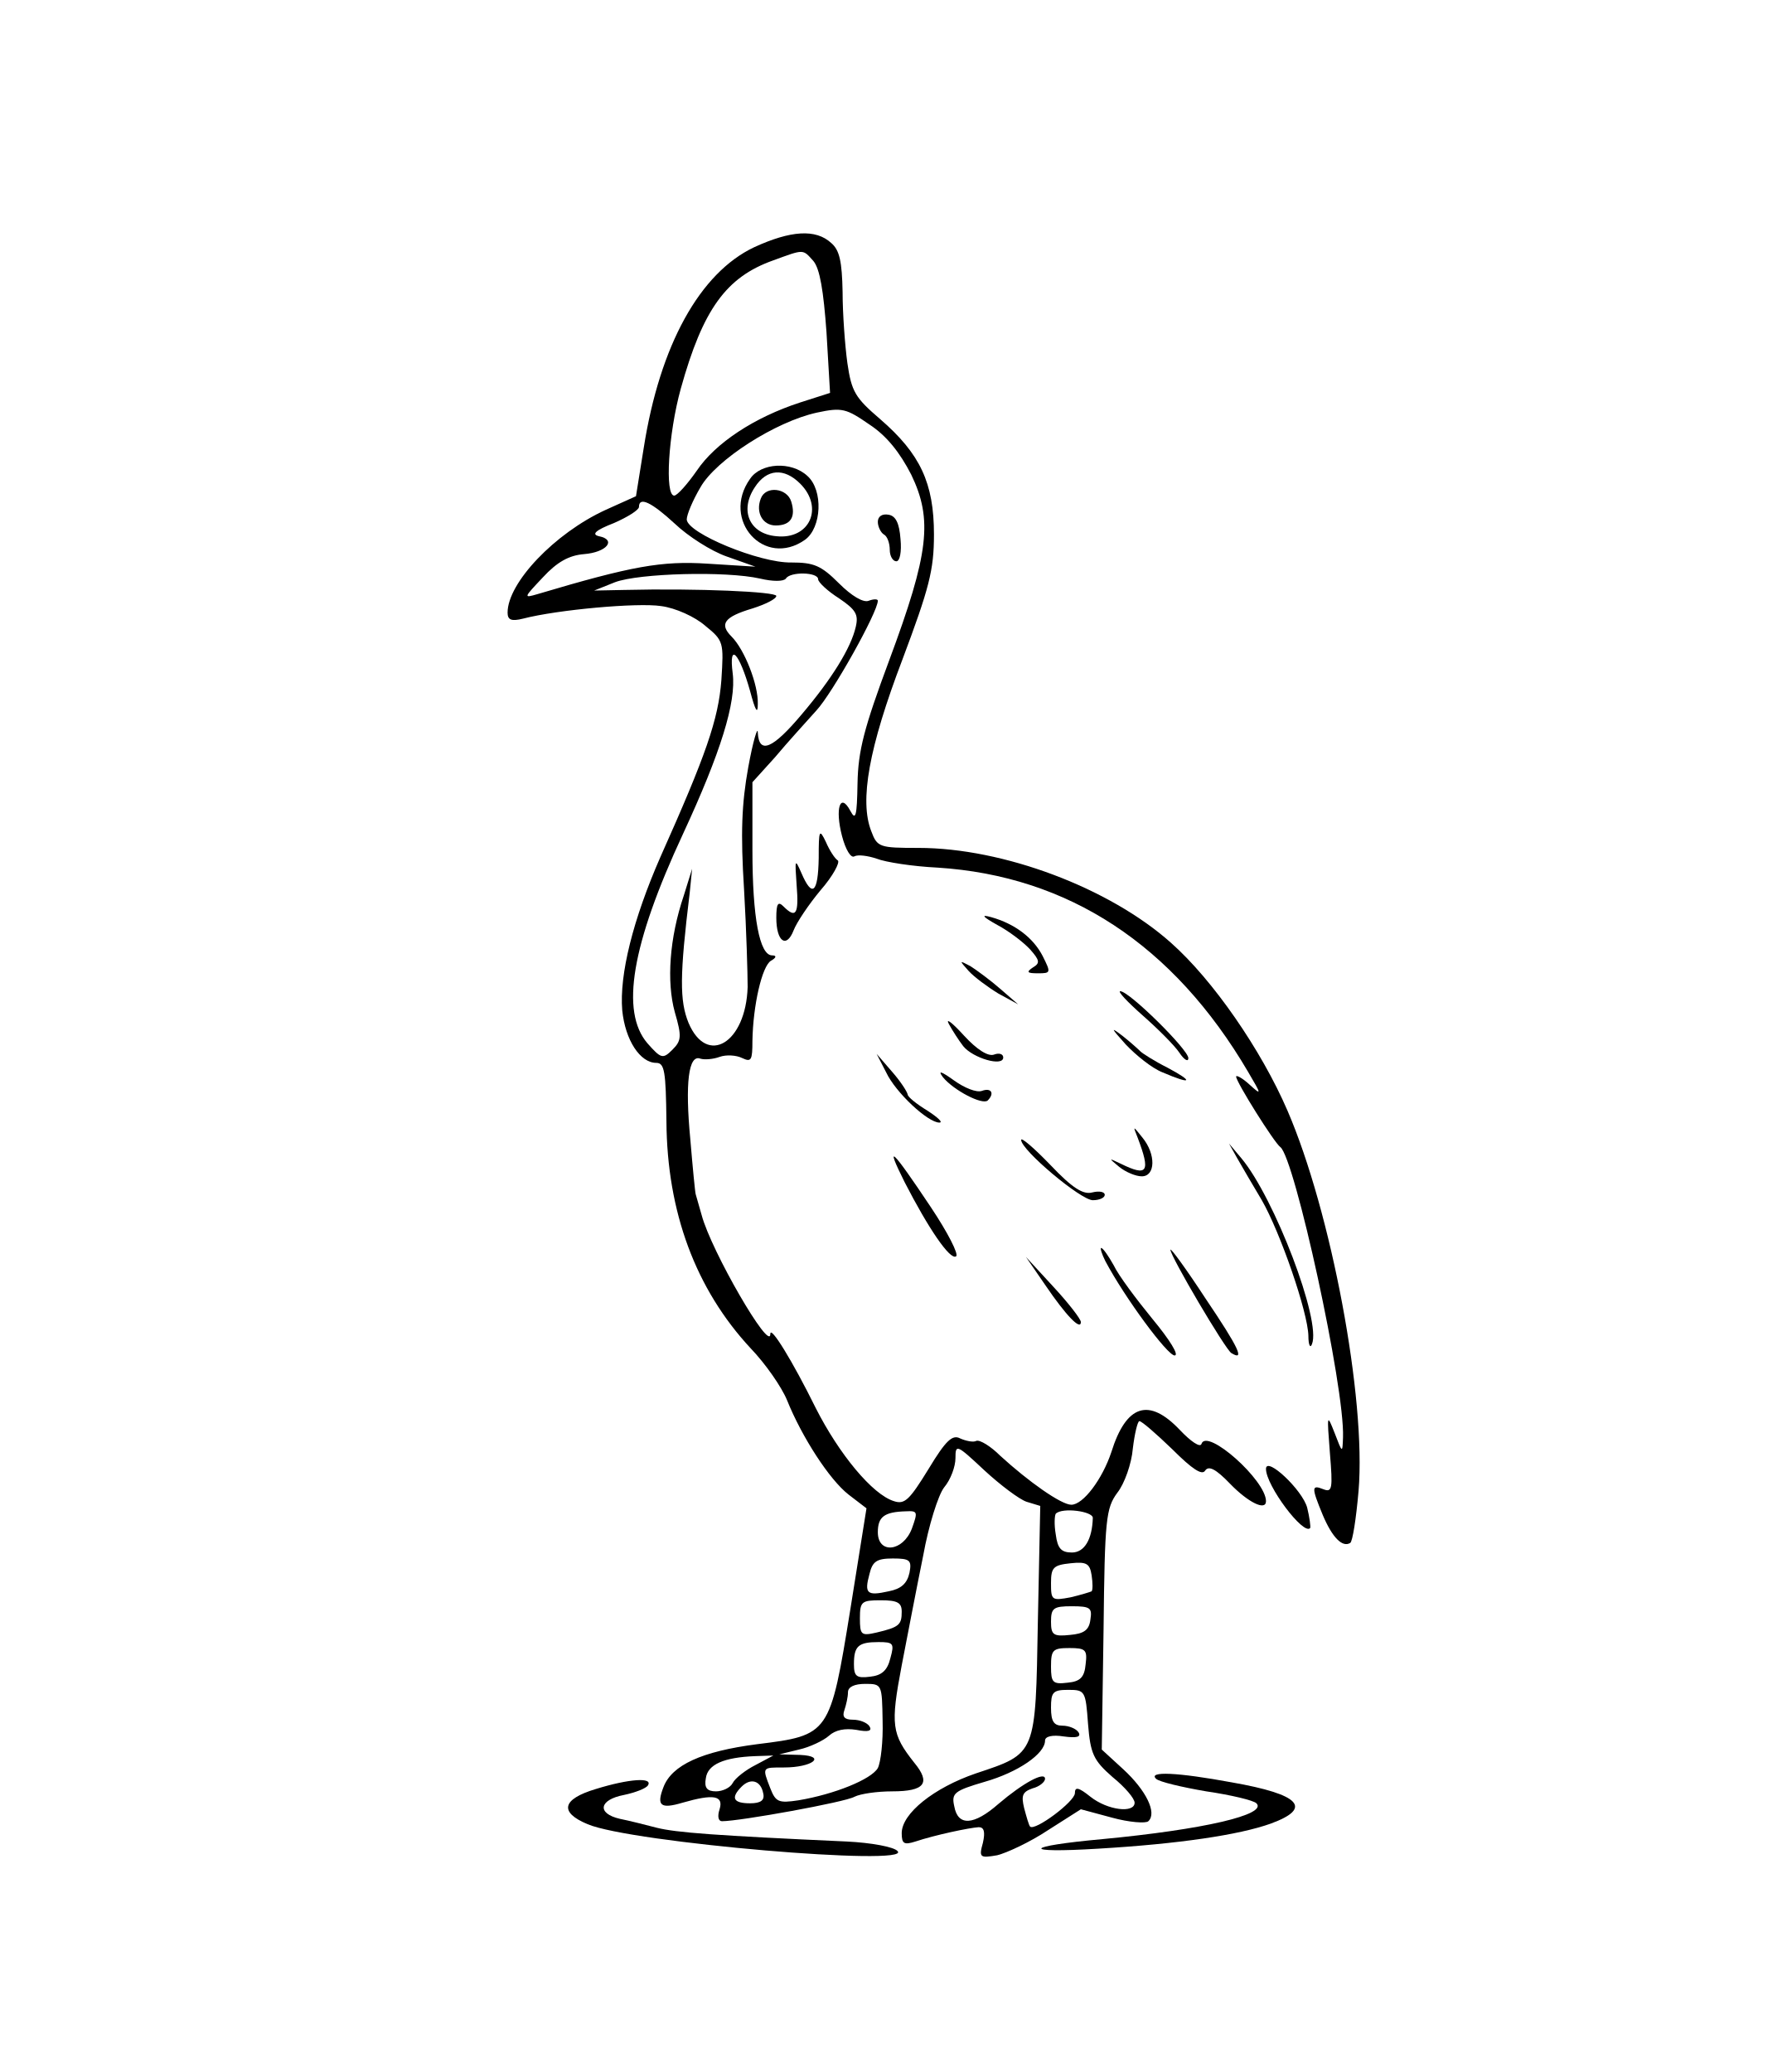
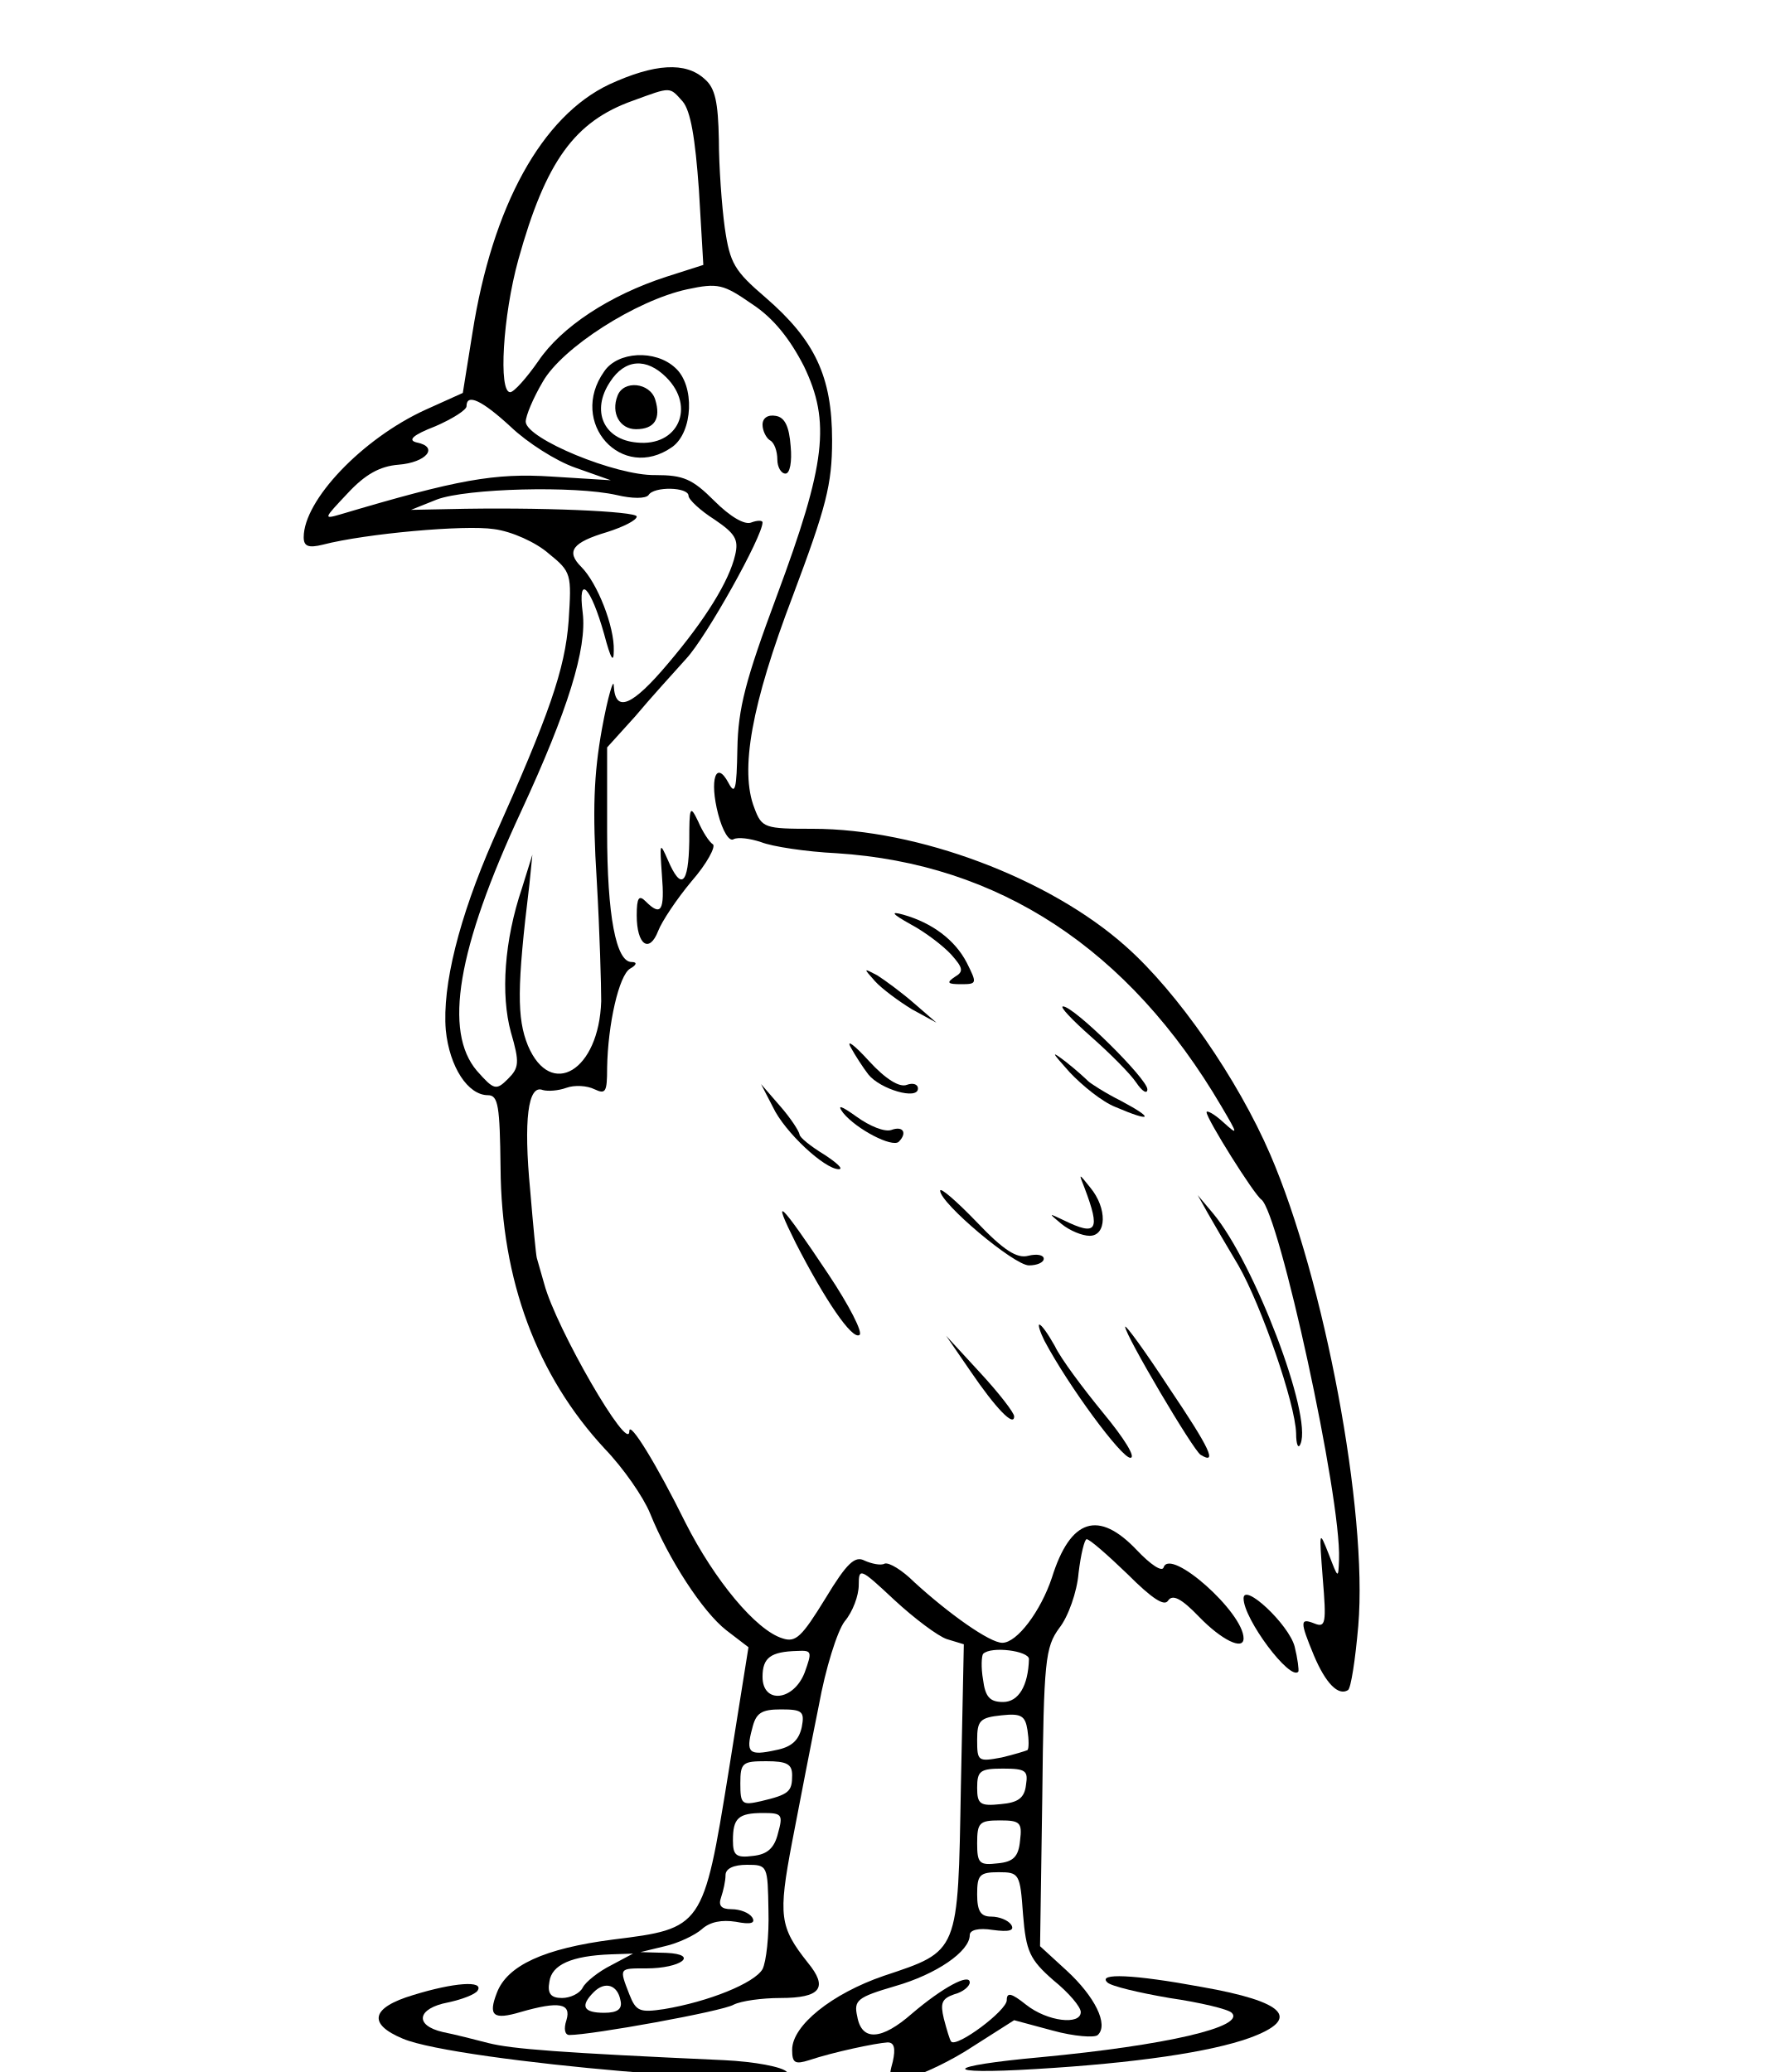
- <svg xmlns="http://www.w3.org/2000/svg" version="1.0" width="300pt" height="347pt" viewBox="0 0 300 347" preserveAspectRatio="xMidYMid meet">
+ <svg xmlns="http://www.w3.org/2000/svg" version="1.0" width="300pt" height="347pt" viewBox="150 30 30  280" preserveAspectRatio="xMidYMid meet">
  <g transform="translate(0,347) scale(0.1,-0.1)" fill="#000000" stroke="none">
    <path d="M1263 3056 c-91 -43 -158 -164 -185 -336 l-13 -81 -51 -23 c-85 -39 -164 -122 -164 -172 0 -12 6 -15 26 -10 58 15 192 27 231 21 24 -3 57 -18 74 -33 31 -25 31 -28 27 -91 -5 -66 -26 -126 -102 -296 -46 -105 -69 -197 -64 -257 5 -50 30 -88 57 -88 14 0 16 -15 17 -98 1 -152 49 -281 141 -380 25 -26 52 -65 61 -87 25 -62 71 -133 103 -158 l30 -23 -27 -169 c-34 -210 -35 -211 -156 -226 -93 -12 -143 -35 -157 -72 -12 -31 -5 -37 32 -26 52 15 69 12 62 -11 -4 -12 -2 -20 4 -20 30 0 207 32 222 41 10 5 38 9 63 9 55 0 65 14 37 48 -38 48 -40 63 -21 163 10 52 26 135 36 184 9 50 25 101 35 114 11 13 19 35 19 49 0 24 2 23 48 -20 27 -25 59 -49 71 -53 l23 -7 -4 -193 c-4 -225 -2 -221 -104 -255 -70 -24 -124 -67 -124 -100 0 -18 4 -20 23 -14 33 11 90 23 106 24 9 0 11 -8 7 -26 -7 -25 -5 -26 24 -21 16 4 55 22 85 42 l55 35 52 -14 c29 -8 57 -10 61 -6 15 14 -4 52 -42 87 l-36 33 3 201 c2 185 4 203 23 229 12 15 24 49 26 74 3 25 8 46 11 46 4 0 28 -21 55 -47 34 -34 50 -44 55 -36 6 9 18 3 42 -22 30 -31 60 -46 60 -29 0 35 -99 123 -108 96 -2 -7 -18 4 -36 23 -52 55 -90 43 -115 -37 -15 -45 -47 -88 -67 -88 -17 0 -72 39 -119 82 -16 16 -34 27 -40 25 -5 -3 -18 0 -27 4 -13 7 -24 -3 -53 -51 -32 -52 -40 -60 -58 -54 -36 11 -92 79 -131 156 -39 79 -76 139 -76 124 0 -32 -99 139 -115 199 -5 17 -9 32 -10 35 -1 3 -5 44 -9 92 -9 94 -3 143 17 135 7 -2 21 -1 32 3 11 4 28 3 38 -2 15 -7 17 -4 17 29 1 59 16 125 31 134 9 5 10 9 2 9 -21 0 -33 63 -33 176 l0 114 38 42 c20 24 52 59 69 78 27 29 103 165 103 184 0 3 -7 3 -15 0 -9 -4 -29 8 -50 29 -30 30 -42 35 -80 35 -53 -1 -174 49 -175 72 0 8 10 32 23 54 26 46 126 110 195 125 42 9 49 7 88 -20 29 -19 51 -47 70 -84 36 -75 30 -131 -37 -311 -42 -113 -52 -151 -53 -206 -1 -55 -3 -63 -12 -46 -17 32 -26 4 -14 -42 6 -23 15 -38 21 -34 6 3 22 1 37 -4 15 -6 61 -13 102 -15 219 -14 395 -129 520 -342 23 -39 23 -40 2 -21 -12 11 -22 16 -22 13 0 -9 64 -111 74 -118 24 -18 108 -402 105 -486 -1 -27 -1 -27 -14 7 -13 33 -13 32 -8 -33 5 -60 4 -67 -11 -61 -20 8 -20 3 -1 -43 16 -38 33 -55 46 -47 4 2 10 41 14 87 13 155 -46 468 -119 637 -44 102 -125 219 -195 281 -103 92 -281 159 -423 159 -65 0 -69 1 -79 28 -20 51 -4 140 52 287 45 120 53 150 53 210 0 86 -23 135 -90 193 -42 36 -48 46 -55 94 -4 29 -8 83 -8 119 -1 51 -5 70 -19 82 -26 24 -68 21 -129 -7z m99 -23 c11 -13 17 -50 22 -119 l6 -102 -50 -16 c-77 -25 -142 -68 -173 -114 -16 -23 -33 -42 -38 -42 -16 0 -10 103 11 179 37 133 76 187 155 215 52 19 49 19 67 -1z m-232 -440 c22 -21 61 -46 87 -55 l48 -17 -80 5 c-77 5 -127 -4 -285 -51 -24 -7 -23 -6 9 28 24 26 44 37 69 39 38 3 55 24 25 30 -13 3 -6 10 25 22 23 10 42 22 42 27 0 18 21 8 60 -28z m143 -92 c21 -5 39 -5 43 0 7 12 54 11 54 -1 0 -5 16 -20 35 -32 28 -19 33 -27 28 -48 -8 -35 -40 -87 -91 -147 -48 -57 -71 -67 -73 -30 0 12 -8 -14 -16 -58 -11 -61 -13 -110 -7 -205 4 -69 6 -142 6 -163 -3 -94 -68 -133 -99 -60 -15 37 -15 79 2 218 l4 40 -14 -45 c-24 -71 -29 -144 -15 -195 12 -41 11 -48 -4 -63 -16 -16 -19 -15 -42 11 -45 53 -27 164 60 351 63 136 89 220 83 268 -7 54 11 35 29 -29 9 -34 13 -40 13 -22 1 32 -22 91 -44 113 -21 21 -12 33 35 47 22 7 40 16 40 21 0 7 -131 13 -255 10 l-50 -1 35 14 c40 15 186 19 243 6z m254 -1591 c-15 -39 -57 -43 -57 -6 0 26 11 34 47 35 20 1 20 -1 10 -29z m303 18 c-1 -36 -14 -58 -35 -58 -18 0 -24 7 -27 30 -3 17 -2 32 0 35 11 11 62 4 62 -7z m-307 -92 c-4 -18 -14 -27 -35 -31 -36 -8 -41 -4 -32 29 5 21 12 26 39 26 29 0 32 -3 28 -24z m305 -31 c-2 -1 -18 -6 -35 -10 -32 -6 -33 -5 -33 24 0 26 4 30 33 33 27 3 32 -1 35 -20 2 -13 2 -25 0 -27z m-318 -34 c0 -22 -4 -26 -42 -35 -26 -6 -28 -4 -28 24 0 28 3 30 35 30 28 0 35 -4 35 -19z m316 -13 c-2 -18 -11 -24 -34 -26 -28 -3 -32 0 -32 22 0 23 4 26 35 26 31 0 34 -3 31 -22z m-335 -65 c-5 -21 -15 -29 -34 -31 -23 -3 -27 1 -27 21 0 30 7 37 41 37 25 0 27 -2 20 -27z m327 -10 c-2 -22 -9 -29 -30 -31 -25 -3 -28 0 -28 27 0 28 3 31 31 31 27 0 30 -3 27 -27z m-340 -95 c1 -34 -3 -69 -8 -79 -11 -19 -73 -44 -133 -54 -33 -5 -38 -3 -47 20 -14 36 -14 35 23 35 47 0 72 19 27 21 l-35 1 33 8 c18 4 41 15 50 23 11 10 27 13 46 10 20 -4 27 -2 22 6 -4 6 -16 11 -28 11 -14 0 -18 5 -14 16 3 9 6 22 6 30 0 9 11 14 29 14 28 0 28 -1 29 -62z m344 -5 c4 -50 9 -61 41 -89 21 -17 37 -36 37 -43 0 -18 -45 -13 -74 10 -20 16 -26 17 -26 6 0 -14 -67 -64 -75 -56 -2 2 -6 16 -10 31 -5 21 -3 27 14 33 12 3 21 11 21 16 0 13 -37 -7 -78 -42 -41 -36 -68 -38 -74 -4 -5 22 0 26 51 41 56 16 101 47 101 69 0 7 12 10 31 7 22 -3 30 -1 25 7 -4 6 -16 11 -27 11 -14 0 -19 7 -19 30 0 26 3 30 29 30 28 0 29 -2 33 -57z m-557 -69 c-16 -8 -34 -22 -38 -30 -4 -8 -17 -14 -28 -14 -15 0 -20 6 -17 22 3 23 30 35 83 37 l30 1 -30 -16z m13 -47 c3 -12 -4 -17 -22 -17 -28 0 -33 9 -14 28 15 15 32 10 36 -11z" />
    <path d="M1256 2668 c-49 -69 24 -150 92 -102 28 20 31 83 4 107 -27 25 -78 22 -96 -5z m84 -8 c40 -40 16 -94 -40 -88 -45 4 -62 43 -36 82 20 31 49 33 76 6z" />
    <path d="M1274 2635 c-9 -23 3 -45 25 -45 25 0 34 14 26 40 -7 23 -43 27 -51 5z" />
    <path d="M1470 2596 c0 -8 5 -18 10 -21 6 -3 10 -15 10 -26 0 -10 5 -19 11 -19 6 0 9 16 7 37 -2 27 -8 39 -20 41 -11 2 -18 -3 -18 -12z" />
    <path d="M1371 2033 c-1 -59 -11 -67 -29 -25 -11 25 -11 23 -8 -20 4 -49 -1 -57 -22 -36 -9 9 -12 5 -12 -19 0 -40 17 -52 29 -21 5 13 25 43 45 67 21 24 33 47 29 50 -5 3 -14 17 -20 31 -11 23 -12 20 -12 -27z" />
    <path d="M1670 1921 c19 -10 44 -29 55 -41 16 -18 17 -23 5 -30 -12 -8 -10 -10 8 -10 22 0 22 1 8 29 -16 31 -47 54 -86 65 -18 5 -15 1 10 -13z" />
    <path d="M1622 1844 c9 -10 32 -27 50 -38 l33 -18 -30 26 c-16 14 -39 31 -50 38 -19 10 -19 10 -3 -8z" />
    <path d="M1914 1769 c25 -22 53 -50 61 -62 8 -12 15 -16 15 -9 0 14 -99 112 -114 112 -5 0 12 -18 38 -41z" />
    <path d="M1589 1755 c6 -11 17 -28 24 -37 16 -20 67 -35 67 -19 0 6 -7 8 -15 5 -10 -4 -29 8 -51 32 -20 22 -31 30 -25 19z" />
    <path d="M1885 1721 c17 -18 44 -40 62 -47 49 -21 53 -16 8 8 -22 11 -42 24 -45 27 -3 3 -16 15 -30 26 -21 16 -20 14 5 -14z" />
    <path d="M1484 1674 c16 -34 70 -84 89 -84 7 0 -3 9 -20 20 -18 11 -33 23 -33 27 -1 5 -12 22 -26 38 l-26 30 16 -31z" />
    <path d="M1579 1666 c18 -22 66 -47 75 -39 12 12 6 22 -10 16 -9 -3 -29 5 -47 18 -21 15 -27 17 -18 5z" />
    <path d="M1905 1565 c22 -58 17 -66 -28 -44 -21 10 -21 10 -3 -5 11 -9 28 -16 38 -16 23 0 24 37 1 65 -16 20 -16 20 -8 0z" />
    <path d="M1710 1561 c0 -17 100 -101 120 -101 11 0 20 4 20 9 0 5 -9 7 -21 4 -15 -4 -33 7 -70 46 -27 28 -49 47 -49 42z" />
    <path d="M2072 1530 c8 -14 26 -45 41 -70 31 -54 77 -187 78 -227 0 -15 3 -22 6 -14 16 39 -63 245 -118 311 l-21 25 14 -25z" />
    <path d="M1515 1490 c39 -76 76 -131 86 -124 5 3 -14 40 -42 82 -66 99 -78 110 -44 42z" />
    <path d="M1851 1358 c33 -62 104 -158 116 -158 8 0 -8 26 -37 61 -27 33 -57 73 -65 90 -9 16 -18 29 -21 29 -2 0 1 -10 7 -22z" />
    <path d="M1960 1377 c0 -11 92 -167 102 -173 23 -14 13 8 -43 91 -32 49 -59 86 -59 82z" />
    <path d="M1751 1317 c34 -50 59 -76 59 -61 0 5 -21 32 -46 59 l-46 50 33 -48z" />
    <path d="M2120 1010 c0 -28 63 -112 74 -99 1 2 -1 18 -5 34 -8 30 -69 87 -69 65z" />
    <path d="M1936 491 c5 -5 43 -14 84 -21 41 -6 79 -15 84 -20 19 -19 -89 -44 -258 -60 -132 -12 -138 -24 -7 -16 135 8 236 23 289 42 71 26 49 49 -65 69 -92 17 -141 19 -127 6z" />
    <path d="M998 474 c-57 -17 -62 -39 -14 -59 73 -31 545 -71 519 -45 -6 7 -44 14 -85 16 -221 10 -286 15 -318 23 -19 5 -47 12 -62 15 -39 9 -35 32 7 40 19 4 37 11 40 16 9 14 -32 11 -87 -6z" />
  </g>
</svg>
